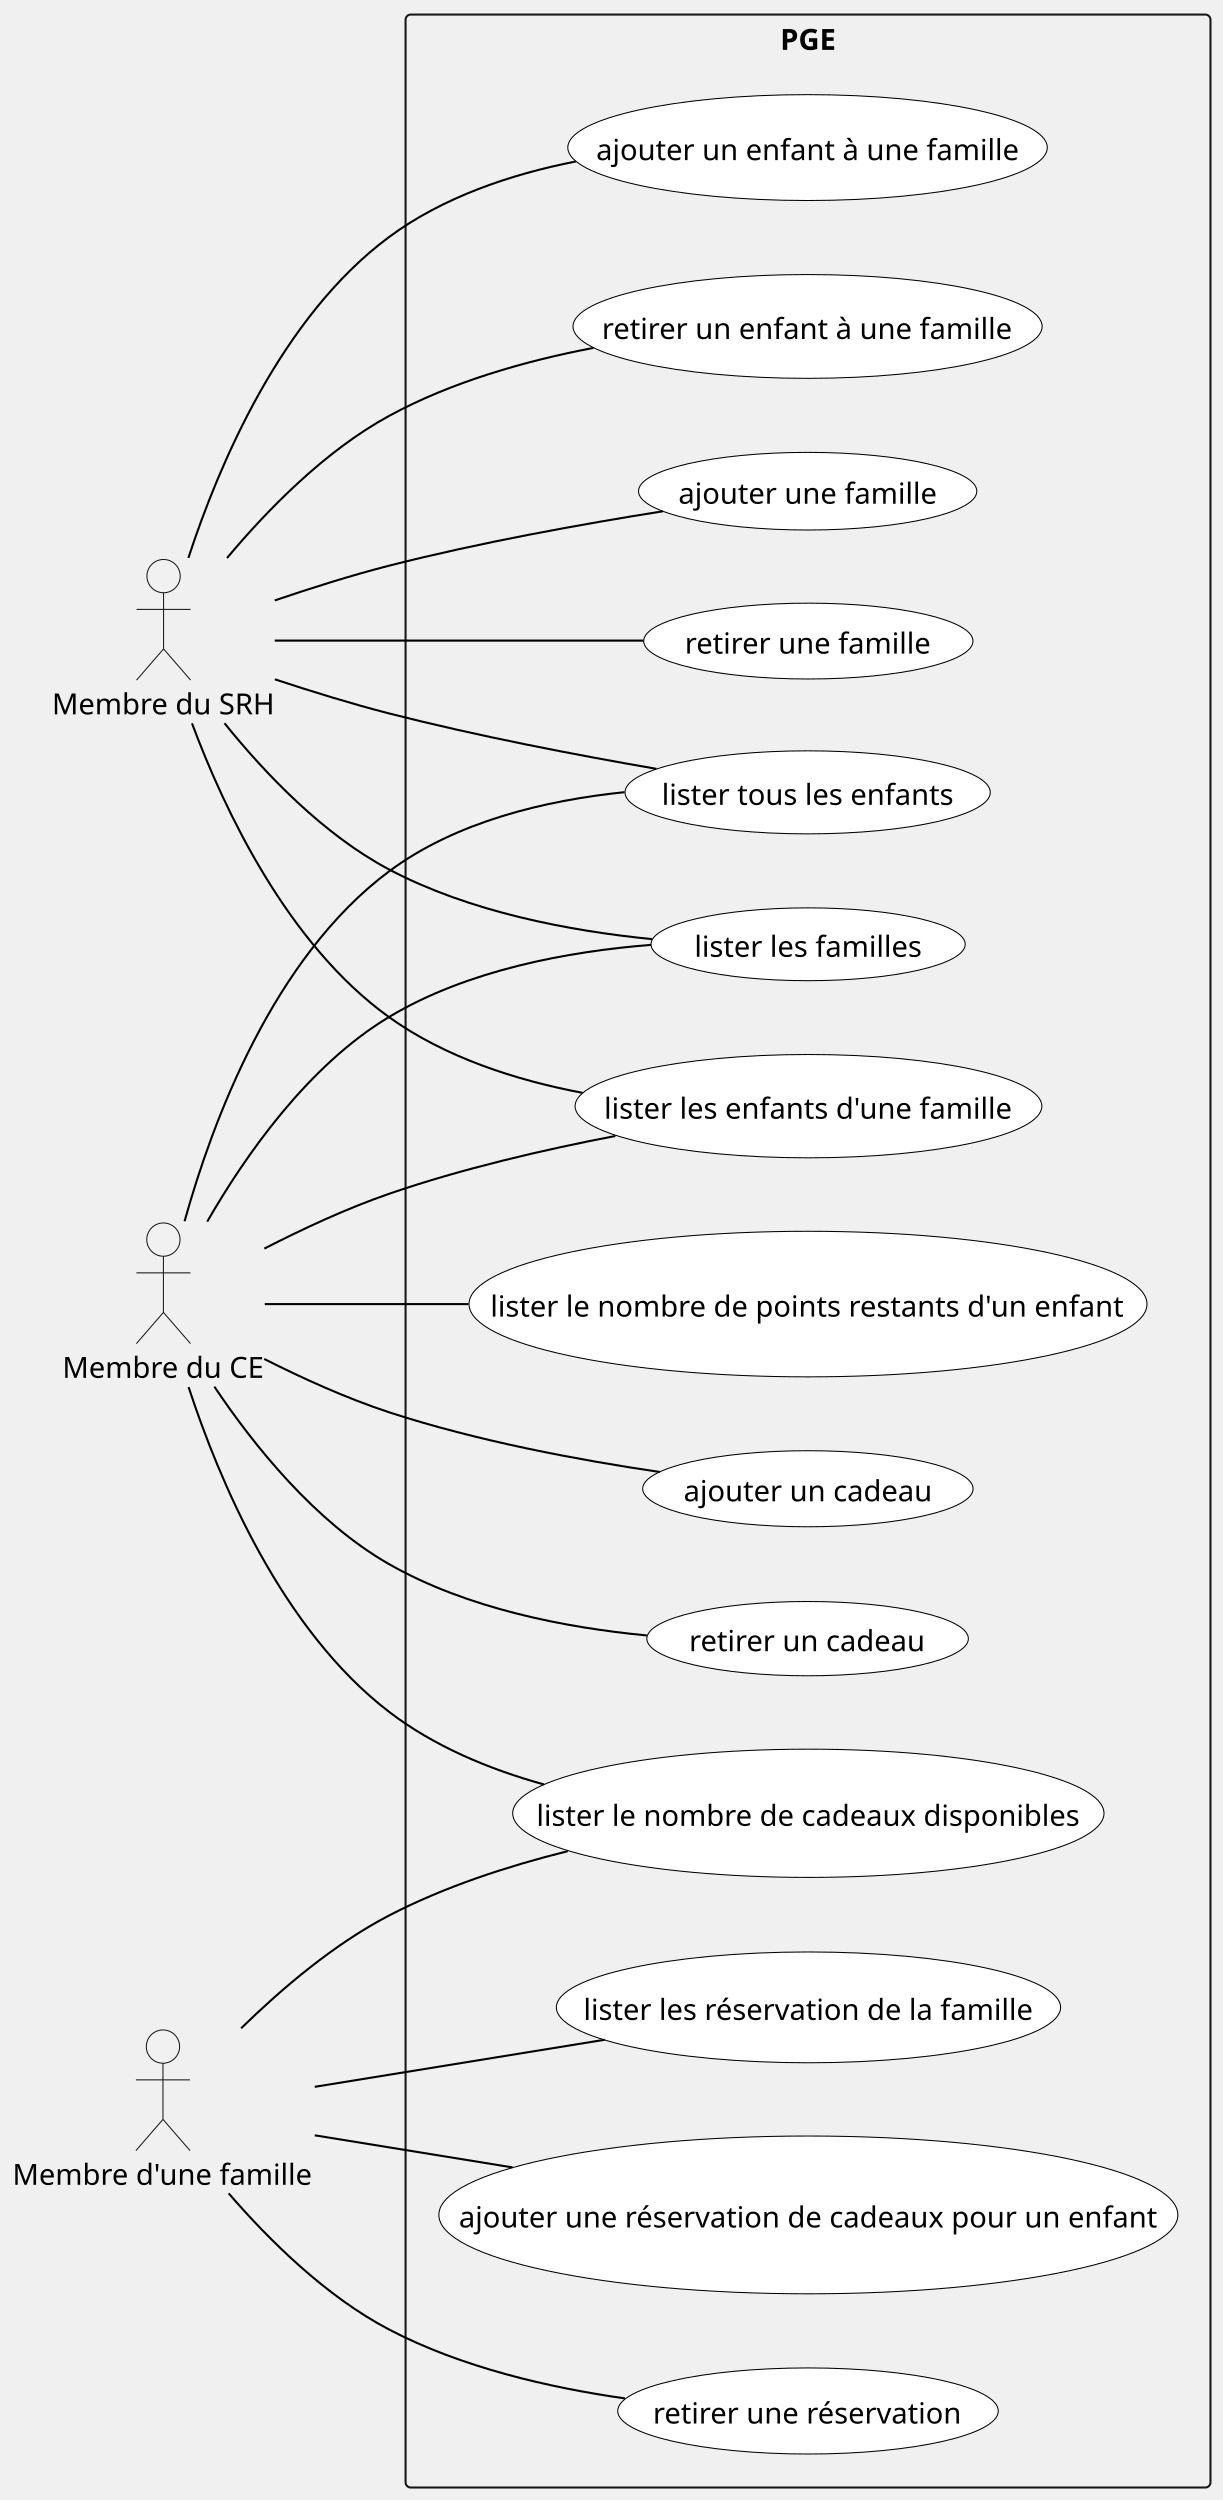
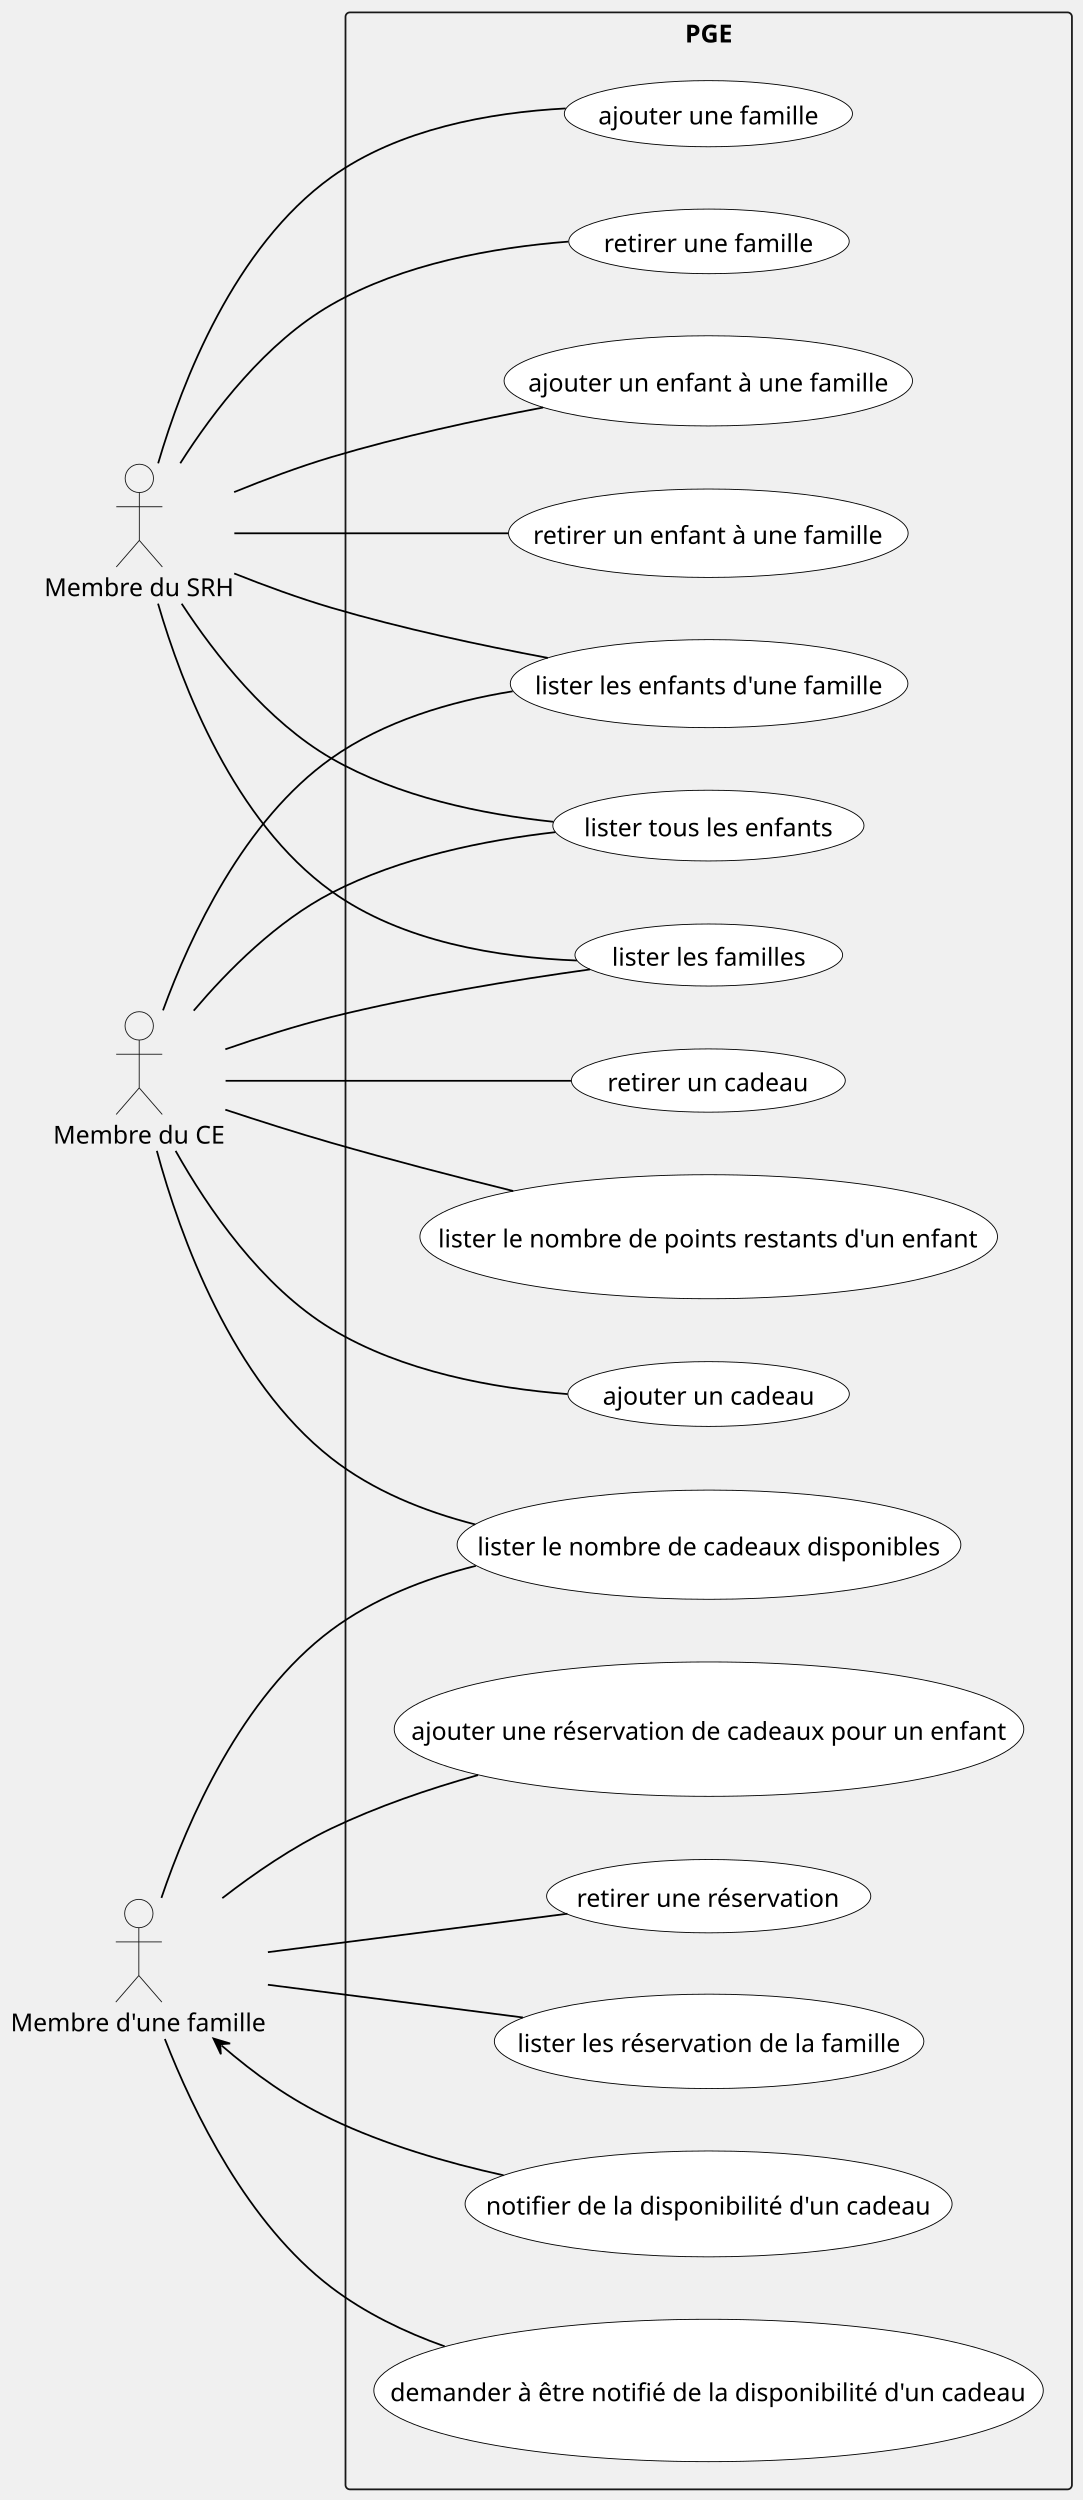
- <svg xmlns="http://www.w3.org/2000/svg" contentStyleType="text/css" data-diagram-type="DESCRIPTION" height="1202px" preserveAspectRatio="none" style="width:588px;height:1202px;background:#FFFFFF;" version="1.1" viewBox="0 0 588 1202" width="588px" zoomAndPan="magnify">
+ <svg xmlns="http://www.w3.org/2000/svg" contentStyleType="text/css" data-diagram-type="DESCRIPTION" height="1411px" preserveAspectRatio="none" style="width:611px;height:1411px;background:#FFFFFF;" version="1.1" viewBox="0 0 611 1411" width="611px" zoomAndPan="magnify">
  <defs />
  <g>
    <g class="cluster" data-entity="PGE" data-source-line="14" data-uid="ent0005" id="cluster_PGE">
-       <rect fill="none" height="1189" rx="2.5" ry="2.5" style="stroke:#181818;stroke-width:1;" width="387" x="195" y="7" />
-       <text fill="#000000" font-family="sans-serif" font-size="14" font-weight="bold" lengthAdjust="spacing" textLength="26.768" x="375.116" y="23.966">PGE</text>
+       <rect fill="none" height="1398" rx="2.5" ry="2.5" style="stroke:#181818;stroke-width:1;" width="410" x="195" y="7" />
+       <text fill="#000000" font-family="sans-serif" font-size="14" font-weight="bold" lengthAdjust="spacing" textLength="26.768" x="386.616" y="23.966">PGE</text>
    </g>
    <g class="entity" data-entity="ajouter une famille" data-source-line="15" data-uid="ent0006" id="entity_ajouter une famille">
-       <ellipse cx="388.323" cy="236.165" fill="#FFFFFF" rx="81.323" ry="18.665" style="stroke:#000000;stroke-width:0.5;" />
-       <text fill="#000000" font-family="sans-serif" font-size="14" lengthAdjust="spacing" textLength="124.291" x="326.177" y="242.199">ajouter une famille</text>
+       <ellipse cx="399.823" cy="64.165" fill="#FFFFFF" rx="81.323" ry="18.665" style="stroke:#000000;stroke-width:0.5;" />
+       <text fill="#000000" font-family="sans-serif" font-size="14" lengthAdjust="spacing" textLength="124.291" x="337.677" y="70.199">ajouter une famille</text>
    </g>
    <g class="entity" data-entity="retirer une famille" data-source-line="16" data-uid="ent0008" id="entity_retirer une famille">
-       <ellipse cx="388.653" cy="308.231" fill="#FFFFFF" rx="79.153" ry="18.231" style="stroke:#000000;stroke-width:0.5;" />
-       <text fill="#000000" font-family="sans-serif" font-size="14" lengthAdjust="spacing" textLength="118.775" x="329.265" y="314.265">retirer une famille</text>
+       <ellipse cx="400.153" cy="136.231" fill="#FFFFFF" rx="79.153" ry="18.231" style="stroke:#000000;stroke-width:0.5;" />
+       <text fill="#000000" font-family="sans-serif" font-size="14" lengthAdjust="spacing" textLength="118.775" x="340.765" y="142.265">retirer une famille</text>
    </g>
    <g class="entity" data-entity="lister les familles" data-source-line="17" data-uid="ent0010" id="entity_lister les familles">
-       <ellipse cx="388.539" cy="454.008" fill="#FFFFFF" rx="75.539" ry="17.508" style="stroke:#000000;stroke-width:0.5;" />
-       <text fill="#000000" font-family="sans-serif" font-size="14" lengthAdjust="spacing" textLength="109.354" x="333.863" y="460.042">lister les familles</text>
+       <ellipse cx="400.039" cy="539.008" fill="#FFFFFF" rx="75.539" ry="17.508" style="stroke:#000000;stroke-width:0.5;" />
+       <text fill="#000000" font-family="sans-serif" font-size="14" lengthAdjust="spacing" textLength="109.354" x="345.363" y="545.042">lister les familles</text>
    </g>
    <g class="entity" data-entity="ajouter un enfant . une famille" data-source-line="18" data-uid="ent0012" id="entity_ajouter un enfant . une famille">
-       <ellipse cx="388.269" cy="70.954" fill="#FFFFFF" rx="115.269" ry="25.454" style="stroke:#000000;stroke-width:0.5;" />
-       <text fill="#000000" font-family="sans-serif" font-size="14" lengthAdjust="spacing" textLength="203.293" x="286.623" y="76.988">ajouter un enfant à une famille</text>
+       <ellipse cx="399.769" cy="214.954" fill="#FFFFFF" rx="115.269" ry="25.454" style="stroke:#000000;stroke-width:0.5;" />
+       <text fill="#000000" font-family="sans-serif" font-size="14" lengthAdjust="spacing" textLength="203.293" x="298.123" y="220.988">ajouter un enfant à une famille</text>
    </g>
    <g class="entity" data-entity="retirer un enfant . une famille" data-source-line="19" data-uid="ent0014" id="entity_retirer un enfant . une famille">
-       <ellipse cx="388.279" cy="156.956" fill="#FFFFFF" rx="112.779" ry="24.956" style="stroke:#000000;stroke-width:0.5;" />
-       <text fill="#000000" font-family="sans-serif" font-size="14" lengthAdjust="spacing" textLength="197.777" x="289.39" y="162.99">retirer un enfant à une famille</text>
+       <ellipse cx="399.779" cy="300.956" fill="#FFFFFF" rx="112.779" ry="24.956" style="stroke:#000000;stroke-width:0.5;" />
+       <text fill="#000000" font-family="sans-serif" font-size="14" lengthAdjust="spacing" textLength="197.777" x="300.89" y="306.99">retirer un enfant à une famille</text>
    </g>
    <g class="entity" data-entity="lister les enfants d.une famille" data-source-line="20" data-uid="ent0016" id="entity_lister les enfants d.une famille">
-       <ellipse cx="388.712" cy="531.842" fill="#FFFFFF" rx="112.212" ry="24.842" style="stroke:#000000;stroke-width:0.5;" />
-       <text fill="#000000" font-family="sans-serif" font-size="14" lengthAdjust="spacing" textLength="196.517" x="290.453" y="537.876">lister les enfants d'une famille</text>
+       <ellipse cx="400.212" cy="385.842" fill="#FFFFFF" rx="112.212" ry="24.842" style="stroke:#000000;stroke-width:0.5;" />
+       <text fill="#000000" font-family="sans-serif" font-size="14" lengthAdjust="spacing" textLength="196.517" x="301.953" y="391.876">lister les enfants d'une famille</text>
    </g>
    <g class="entity" data-entity="lister tous les enfants" data-source-line="21" data-uid="ent0018" id="entity_lister tous les enfants">
-       <ellipse cx="388.317" cy="380.963" fill="#FFFFFF" rx="87.817" ry="19.963" style="stroke:#000000;stroke-width:0.5;" />
-       <text fill="#000000" font-family="sans-serif" font-size="14" lengthAdjust="spacing" textLength="140.308" x="318.163" y="386.997">lister tous les enfants</text>
+       <ellipse cx="399.817" cy="465.963" fill="#FFFFFF" rx="87.817" ry="19.963" style="stroke:#000000;stroke-width:0.5;" />
+       <text fill="#000000" font-family="sans-serif" font-size="14" lengthAdjust="spacing" textLength="140.308" x="329.663" y="471.997">lister tous les enfants</text>
    </g>
    <g class="entity" data-entity="ajouter un cadeau" data-source-line="27" data-uid="ent0023" id="entity_ajouter un cadeau">
-       <ellipse cx="388.432" cy="715.786" fill="#FFFFFF" rx="79.432" ry="18.286" style="stroke:#000000;stroke-width:0.5;" />
-       <text fill="#000000" font-family="sans-serif" font-size="14" lengthAdjust="spacing" textLength="119.49" x="328.687" y="721.82">ajouter un cadeau</text>
+       <ellipse cx="399.932" cy="786.786" fill="#FFFFFF" rx="79.432" ry="18.286" style="stroke:#000000;stroke-width:0.5;" />
+       <text fill="#000000" font-family="sans-serif" font-size="14" lengthAdjust="spacing" textLength="119.49" x="340.187" y="792.82">ajouter un cadeau</text>
    </g>
    <g class="entity" data-entity="retirer un cadeau" data-source-line="28" data-uid="ent0025" id="entity_retirer un cadeau">
-       <ellipse cx="388.296" cy="787.859" fill="#FFFFFF" rx="77.296" ry="17.859" style="stroke:#000000;stroke-width:0.5;" />
-       <text fill="#000000" font-family="sans-serif" font-size="14" lengthAdjust="spacing" textLength="113.974" x="331.309" y="793.893">retirer un cadeau</text>
+       <ellipse cx="399.796" cy="609.859" fill="#FFFFFF" rx="77.296" ry="17.859" style="stroke:#000000;stroke-width:0.5;" />
+       <text fill="#000000" font-family="sans-serif" font-size="14" lengthAdjust="spacing" textLength="113.974" x="342.809" y="615.893">retirer un cadeau</text>
    </g>
    <g class="entity" data-entity="lister le nombre de points restants d.un enfant" data-source-line="29" data-uid="ent0027" id="entity_lister le nombre de points restants d.un enfant">
-       <ellipse cx="388.492" cy="626.998" fill="#FFFFFF" rx="162.992" ry="34.998" style="stroke:#000000;stroke-width:0.5;" />
-       <text fill="#000000" font-family="sans-serif" font-size="14" lengthAdjust="spacing" textLength="305.451" x="235.767" y="633.032">lister le nombre de points restants d'un enfant</text>
+       <ellipse cx="399.992" cy="697.998" fill="#FFFFFF" rx="162.992" ry="34.998" style="stroke:#000000;stroke-width:0.5;" />
+       <text fill="#000000" font-family="sans-serif" font-size="14" lengthAdjust="spacing" textLength="305.451" x="247.267" y="704.032">lister le nombre de points restants d'un enfant</text>
    </g>
    <g class="entity" data-entity="lister le nombre de cadeaux disponibles" data-source-line="30" data-uid="ent0029" id="entity_lister le nombre de cadeaux disponibles">
-       <ellipse cx="388.651" cy="871.83" fill="#FFFFFF" rx="142.151" ry="30.83" style="stroke:#000000;stroke-width:0.5;" />
-       <text fill="#000000" font-family="sans-serif" font-size="14" lengthAdjust="spacing" textLength="261.463" x="257.92" y="877.864">lister le nombre de cadeaux disponibles</text>
+       <ellipse cx="400.151" cy="871.83" fill="#FFFFFF" rx="142.151" ry="30.83" style="stroke:#000000;stroke-width:0.5;" />
+       <text fill="#000000" font-family="sans-serif" font-size="14" lengthAdjust="spacing" textLength="261.463" x="269.42" y="877.864">lister le nombre de cadeaux disponibles</text>
    </g>
    <g class="entity" data-entity="ajouter une r.servation de cadeaux pour un enfant" data-source-line="31" data-uid="ent0031" id="entity_ajouter une r.servation de cadeaux pour un enfant">
-       <ellipse cx="388.659" cy="1064.932" fill="#FFFFFF" rx="177.659" ry="37.932" style="stroke:#000000;stroke-width:0.5;" />
-       <text fill="#000000" font-family="sans-serif" font-size="14" lengthAdjust="spacing" textLength="336.055" x="220.631" y="1070.966">ajouter une réservation de cadeaux pour un enfant</text>
+       <ellipse cx="400.159" cy="975.932" fill="#FFFFFF" rx="177.659" ry="37.932" style="stroke:#000000;stroke-width:0.5;" />
+       <text fill="#000000" font-family="sans-serif" font-size="14" lengthAdjust="spacing" textLength="336.055" x="232.131" y="981.966">ajouter une réservation de cadeaux pour un enfant</text>
    </g>
    <g class="entity" data-entity="retirer une r.servation" data-source-line="32" data-uid="ent0033" id="entity_retirer une r.servation">
-       <ellipse cx="388.488" cy="1159.197" fill="#FFFFFF" rx="91.488" ry="20.698" style="stroke:#000000;stroke-width:0.5;" />
-       <text fill="#000000" font-family="sans-serif" font-size="14" lengthAdjust="spacing" textLength="149.099" x="313.938" y="1165.232">retirer une réservation</text>
+       <ellipse cx="399.988" cy="1070.197" fill="#FFFFFF" rx="91.488" ry="20.698" style="stroke:#000000;stroke-width:0.5;" />
+       <text fill="#000000" font-family="sans-serif" font-size="14" lengthAdjust="spacing" textLength="149.099" x="325.438" y="1076.232">retirer une réservation</text>
    </g>
    <g class="entity" data-entity="lister les r.servation de la famille" data-source-line="34" data-uid="ent0036" id="entity_lister les r.servation de la famille">
-       <ellipse cx="388.715" cy="965.143" fill="#FFFFFF" rx="121.215" ry="26.643" style="stroke:#000000;stroke-width:0.5;" />
-       <text fill="#000000" font-family="sans-serif" font-size="14" lengthAdjust="spacing" textLength="216.355" x="280.538" y="971.177">lister les réservation de la famille</text>
+       <ellipse cx="400.215" cy="1152.143" fill="#FFFFFF" rx="121.215" ry="26.643" style="stroke:#000000;stroke-width:0.5;" />
+       <text fill="#000000" font-family="sans-serif" font-size="14" lengthAdjust="spacing" textLength="216.355" x="292.038" y="1158.177">lister les réservation de la famille</text>
+     </g>
+     <g class="entity" data-entity="notifier de la disponibilit. d.un cadeau" data-source-line="36" data-uid="ent0038" id="entity_notifier de la disponibilit. d.un cadeau">
+       <ellipse cx="399.928" cy="1243.886" fill="#FFFFFF" rx="137.428" ry="29.886" style="stroke:#000000;stroke-width:0.5;" />
+       <text fill="#000000" font-family="sans-serif" font-size="14" lengthAdjust="spacing" textLength="251.383" x="274.236" y="1249.919">notifier de la disponibilité d'un cadeau</text>
+     </g>
+     <g class="entity" data-entity="demander . .tre notifi. de la disponibilit. d.un cadeau" data-source-line="37" data-uid="ent0040" id="entity_demander . .tre notifi. de la disponibilit. d.un cadeau">
+       <ellipse cx="399.912" cy="1349.182" fill="#FFFFFF" rx="188.912" ry="40.182" style="stroke:#000000;stroke-width:0.5;" />
+       <text fill="#000000" font-family="sans-serif" font-size="14" lengthAdjust="spacing" textLength="359.393" x="220.215" y="1355.216">demander à être notifié de la disponibilité d'un cadeau</text>
    </g>
    <g class="entity" data-entity="RH" data-source-line="10" data-uid="ent0002" id="entity_RH">
-       <ellipse cx="78.641" cy="277" fill="#F1F1F1" rx="8" ry="8" style="stroke:#181818;stroke-width:0.5;" />
-       <path d="M78.641,285 L78.641,312 M65.641,293 L91.641,293 M78.641,312 L65.641,327 M78.641,312 L91.641,327" fill="none" style="stroke:#181818;stroke-width:0.5;" />
-       <text fill="#000000" font-family="sans-serif" font-size="14" lengthAdjust="spacing" textLength="107.282" x="25" y="343.466">Membre du SRH</text>
+       <ellipse cx="78.641" cy="270" fill="#F1F1F1" rx="8" ry="8" style="stroke:#181818;stroke-width:0.5;" />
+       <path d="M78.641,278 L78.641,305 M65.641,286 L91.641,286 M78.641,305 L65.641,320 M78.641,305 L91.641,320" fill="none" style="stroke:#181818;stroke-width:0.5;" />
+       <text fill="#000000" font-family="sans-serif" font-size="14" lengthAdjust="spacing" textLength="107.282" x="25" y="336.466">Membre du SRH</text>
    </g>
    <g class="entity" data-entity="CE" data-source-line="11" data-uid="ent0003" id="entity_CE">
-       <ellipse cx="78.573" cy="596" fill="#F1F1F1" rx="8" ry="8" style="stroke:#181818;stroke-width:0.5;" />
-       <path d="M78.573,604 L78.573,631 M65.573,612 L91.573,612 M78.573,631 L65.573,646 M78.573,631 L91.573,646" fill="none" style="stroke:#181818;stroke-width:0.5;" />
-       <text fill="#000000" font-family="sans-serif" font-size="14" lengthAdjust="spacing" textLength="97.146" x="30" y="662.466">Membre du CE</text>
+       <ellipse cx="78.573" cy="579" fill="#F1F1F1" rx="8" ry="8" style="stroke:#181818;stroke-width:0.5;" />
+       <path d="M78.573,587 L78.573,614 M65.573,595 L91.573,595 M78.573,614 L65.573,629 M78.573,614 L91.573,629" fill="none" style="stroke:#181818;stroke-width:0.5;" />
+       <text fill="#000000" font-family="sans-serif" font-size="14" lengthAdjust="spacing" textLength="97.146" x="30" y="645.466">Membre du CE</text>
    </g>
    <g class="entity" data-entity="Famille" data-source-line="12" data-uid="ent0004" id="entity_Famille">
-       <ellipse cx="78.352" cy="984" fill="#F1F1F1" rx="8" ry="8" style="stroke:#181818;stroke-width:0.5;" />
-       <path d="M78.352,992 L78.352,1019 M65.352,1000 L91.352,1000 M78.352,1019 L65.352,1034 M78.352,1019 L91.352,1034" fill="none" style="stroke:#181818;stroke-width:0.5;" />
-       <text fill="#000000" font-family="sans-serif" font-size="14" lengthAdjust="spacing" textLength="144.703" x="6" y="1050.466">Membre d'une famille</text>
+       <ellipse cx="78.352" cy="1080" fill="#F1F1F1" rx="8" ry="8" style="stroke:#181818;stroke-width:0.5;" />
+       <path d="M78.352,1088 L78.352,1115 M65.352,1096 L91.352,1096 M78.352,1115 L65.352,1130 M78.352,1115 L91.352,1130" fill="none" style="stroke:#181818;stroke-width:0.5;" />
+       <text fill="#000000" font-family="sans-serif" font-size="14" lengthAdjust="spacing" textLength="144.703" x="6" y="1146.466">Membre d'une famille</text>
    </g>
    <g class="link" data-entity-1="RH" data-entity-2="ajouter une famille" data-source-line="15" data-uid="lnk7" id="link_RH_ajouter une famille">
-       <path d="M132.08,288.69 C149.41,282.79 168.89,276.63 187,272 C230.34,260.91 279.81,251.99 318.76,245.81" fill="none" id="RH-ajouter une famille" style="stroke:#000000;stroke-width:1;" />
+       <path d="M89.26,261.5 C102.91,215.04 132.4,139.3 187,100 C224.95,72.68 276.51,63.48 319.28,61.2" fill="none" id="RH-ajouter une famille" style="stroke:#000000;stroke-width:1;" />
    </g>
    <g class="link" data-entity-1="RH" data-entity-2="retirer une famille" data-source-line="16" data-uid="lnk9" id="link_RH_retirer une famille">
-       <path d="M132.1,308 C180.81,308 253.88,308 309.4,308" fill="none" id="RH-retirer une famille" style="stroke:#000000;stroke-width:1;" />
+       <path d="M101.75,261.47 C120.53,231.93 150.23,193.15 187,172 C227.37,148.77 278.73,139.63 320.8,136.37" fill="none" id="RH-retirer une famille" style="stroke:#000000;stroke-width:1;" />
    </g>
    <g class="link" data-entity-1="RH" data-entity-2="lister les familles" data-source-line="17" data-uid="lnk11" id="link_RH_lister les familles">
-       <path d="M107.93,347.72 C127.41,371.89 155.38,401.25 187,418 C225.75,438.53 274,447.62 313.46,451.53" fill="none" id="RH-lister les familles" style="stroke:#000000;stroke-width:1;" />
+       <path d="M89.2,340.7 C102.8,387.37 132.23,463.49 187,503 C226.81,531.72 281.66,540.44 325.6,542.12" fill="none" id="RH-lister les familles" style="stroke:#000000;stroke-width:1;" />
    </g>
    <g class="link" data-entity-1="RH" data-entity-2="ajouter un enfant . une famille" data-source-line="18" data-uid="lnk13" id="link_RH_ajouter un enfant . une famille">
-       <path d="M90.58,268.25 C105.16,223.61 135.19,152.42 187,114 C212.88,94.81 245.52,83.81 276.9,77.62" fill="none" id="RH-ajouter un enfant à une famille" style="stroke:#000000;stroke-width:1;" />
+       <path d="M132.14,277.74 C149.39,270.72 168.8,263.44 187,258 C225.59,246.47 269.06,237.05 306.54,230" fill="none" id="RH-ajouter un enfant à une famille" style="stroke:#000000;stroke-width:1;" />
    </g>
    <g class="link" data-entity-1="RH" data-entity-2="retirer un enfant . une famille" data-source-line="19" data-uid="lnk15" id="link_RH_retirer un enfant . une famille">
-       <path d="M109.15,268.3 C128.72,244.92 156.35,216.73 187,200 C216.92,183.67 252.51,173.54 285.34,167.26" fill="none" id="RH-retirer un enfant à une famille" style="stroke:#000000;stroke-width:1;" />
+       <path d="M132.26,301 C174.18,301 234.28,301 286.83,301" fill="none" id="RH-retirer un enfant à une famille" style="stroke:#000000;stroke-width:1;" />
    </g>
    <g class="link" data-entity-1="RH" data-entity-2="lister les enfants d.une famille" data-source-line="20" data-uid="lnk17" id="link_RH_lister les enfants d.une famille">
-       <path d="M92.31,347.78 C107.9,389.58 138.32,454.02 187,489 C213.96,508.37 247.88,519.34 280.12,525.45" fill="none" id="RH-lister les enfants d'une famille" style="stroke:#000000;stroke-width:1;" />
+       <path d="M132.18,323.67 C149.43,330.53 168.84,337.65 187,343 C226.54,354.64 271.14,364.2 309.2,371.33" fill="none" id="RH-lister les enfants d'une famille" style="stroke:#000000;stroke-width:1;" />
    </g>
    <g class="link" data-entity-1="RH" data-entity-2="lister tous les enfants" data-source-line="21" data-uid="lnk19" id="link_RH_lister tous les enfants">
-       <path d="M132.14,326.62 C149.48,332.35 168.94,338.37 187,343 C229.21,353.82 277.15,363.02 315.56,369.65" fill="none" id="RH-lister tous les enfants" style="stroke:#000000;stroke-width:1;" />
+       <path d="M102.53,340.73 C121.45,369.64 150.96,407.23 187,428 C224.74,449.75 272.04,459.58 312.37,463.82" fill="none" id="RH-lister tous les enfants" style="stroke:#000000;stroke-width:1;" />
    </g>
    <g class="link" data-entity-1="CE" data-entity-2="lister tous les enfants" data-source-line="23" data-uid="lnk20" id="link_CE_lister tous les enfants">
-       <path d="M88.75,587.17 C102.03,539.39 131.27,460.54 187,419 C219.24,394.97 262.3,384.78 300.26,380.88" fill="none" id="CE-lister tous les enfants" style="stroke:#000000;stroke-width:1;" />
+       <path d="M109.33,570.42 C128.87,547.39 156.39,519.85 187,504 C225.76,483.92 273.27,474.26 313.47,469.68" fill="none" id="CE-lister tous les enfants" style="stroke:#000000;stroke-width:1;" />
    </g>
    <g class="link" data-entity-1="CE" data-entity-2="lister les familles" data-source-line="24" data-uid="lnk21" id="link_CE_lister les familles">
-       <path d="M99.63,587.36 C117.95,555.51 148.08,512.38 187,489 C224.71,466.35 273.16,457.45 312.99,454.29" fill="none" id="CE-lister les familles" style="stroke:#000000;stroke-width:1;" />
+       <path d="M127.18,592.21 C145.67,585.8 167.13,578.93 187,574 C235.33,562 290.91,553 333.03,547.13" fill="none" id="CE-lister les familles" style="stroke:#000000;stroke-width:1;" />
    </g>
    <g class="link" data-entity-1="CE" data-entity-2="lister les enfants d.une famille" data-source-line="25" data-uid="lnk22" id="link_CE_lister les enfants d.une famille">
-       <path d="M127.09,600.33 C145.38,590.94 166.74,580.99 187,574 C221.8,561.99 261.23,552.83 295.86,546.17" fill="none" id="CE-lister les enfants d'une famille" style="stroke:#000000;stroke-width:1;" />
+       <path d="M92,570.24 C107.4,528.1 137.74,462.9 187,428 C216.62,407.01 254.13,395.89 289.34,390.17" fill="none" id="CE-lister les enfants d'une famille" style="stroke:#000000;stroke-width:1;" />
    </g>
    <g class="link" data-entity-1="CE" data-entity-2="ajouter un cadeau" data-source-line="27" data-uid="lnk24" id="link_CE_ajouter un cadeau">
-       <path d="M127.05,653.4 C145.34,662.64 166.71,672.35 187,679 C229.22,692.83 278.23,701.99 317.22,707.74" fill="none" id="CE-ajouter un cadeau" style="stroke:#000000;stroke-width:1;" />
+       <path d="M99.12,649.56 C117.33,681.93 147.55,726.12 187,750 C226.87,774.14 278.23,783.54 320.41,786.83" fill="none" id="CE-ajouter un cadeau" style="stroke:#000000;stroke-width:1;" />
    </g>
    <g class="link" data-entity-1="CE" data-entity-2="retirer un cadeau" data-source-line="28" data-uid="lnk26" id="link_CE_retirer un cadeau">
-       <path d="M103.07,666.7 C122.08,695.07 151.46,731.69 187,752 C224.46,773.4 271.75,782.58 311,786.33" fill="none" id="CE-retirer un cadeau" style="stroke:#000000;stroke-width:1;" />
+       <path d="M127.33,610 C178.86,610 261.61,610 322.26,610" fill="none" id="CE-retirer un cadeau" style="stroke:#000000;stroke-width:1;" />
    </g>
    <g class="link" data-entity-1="CE" data-entity-2="lister le nombre de points restants d.un enfant" data-source-line="29" data-uid="lnk28" id="link_CE_lister le nombre de points restants d.un enfant">
-       <path d="M127.29,627 C154.15,627 189.43,627 225.3,627" fill="none" id="CE-lister le nombre de points restants d'un enfant" style="stroke:#000000;stroke-width:1;" />
+       <path d="M127.17,626.31 C145.76,632.46 167.29,639.33 187,645 C220.18,654.54 256.56,663.99 289.67,672.21" fill="none" id="CE-lister le nombre de points restants d'un enfant" style="stroke:#000000;stroke-width:1;" />
    </g>
    <g class="link" data-entity-1="CE" data-entity-2="lister le nombre de cadeaux disponibles" data-source-line="30" data-uid="lnk30" id="link_CE_lister le nombre de cadeaux disponibles">
-       <path d="M90.67,666.89 C105.32,711.73 135.42,783.43 187,823 C208.61,839.58 235.06,850.63 261.57,857.98" fill="none" id="CE-lister le nombre de cadeaux disponibles" style="stroke:#000000;stroke-width:1;" />
+       <path d="M88.52,649.54 C101.69,697.99 130.95,779.02 187,823 C210.33,841.3 239.29,852.99 268.22,860.4" fill="none" id="CE-lister le nombre de cadeaux disponibles" style="stroke:#000000;stroke-width:1;" />
    </g>
    <g class="link" data-entity-1="Famille" data-entity-2="ajouter une r.servation de cadeaux pour un enfant" data-source-line="31" data-uid="lnk32" id="link_Famille_ajouter une r.servation de cadeaux pour un enfant">
-       <path d="M151.32,1026.66 C179.76,1031.28 213.49,1036.75 246.43,1042.1" fill="none" id="Famille-ajouter une réservation de cadeaux pour un enfant" style="stroke:#000000;stroke-width:1;" />
+       <path d="M125.47,1071.31 C143.66,1057.23 165.37,1042.34 187,1032 C212.84,1019.64 241.81,1009.71 269.83,1001.85" fill="none" id="Famille-ajouter une réservation de cadeaux pour un enfant" style="stroke:#000000;stroke-width:1;" />
    </g>
    <g class="link" data-entity-1="Famille" data-entity-2="retirer une r.servation" data-source-line="32" data-uid="lnk34" id="link_Famille_retirer une r.servation">
-       <path d="M109.94,1054.56 C129.5,1077.22 156.85,1104.19 187,1120 C221.7,1138.19 263.81,1147.95 300.45,1153.16" fill="none" id="Famille-retirer une réservation" style="stroke:#000000;stroke-width:1;" />
+       <path d="M151.2,1101.8 C201.43,1095.35 268.54,1086.74 320.26,1080.1" fill="none" id="Famille-retirer une réservation" style="stroke:#000000;stroke-width:1;" />
    </g>
    <g class="link" data-entity-1="Famille" data-entity-2="lister le nombre de cadeaux disponibles" data-source-line="33" data-uid="lnk35" id="link_Famille_lister le nombre de cadeaux disponibles">
-       <path d="M115.93,975.21 C135.33,956.23 160.6,934.71 187,921 C213.47,907.25 243.93,897.26 272.98,890.04" fill="none" id="Famille-lister le nombre de cadeaux disponibles" style="stroke:#000000;stroke-width:1;" />
+       <path d="M91.1,1071.17 C106.01,1027.26 136.2,957.86 187,920 C210.68,902.36 239.69,891.01 268.56,883.77" fill="none" id="Famille-lister le nombre de cadeaux disponibles" style="stroke:#000000;stroke-width:1;" />
    </g>
    <g class="link" data-entity-1="Famille" data-entity-2="lister les r.servation de la famille" data-source-line="34" data-uid="lnk37" id="link_Famille_lister les r.servation de la famille">
-       <path d="M151.32,1003.34 C192.83,996.6 245.6,988.04 290.73,980.71" fill="none" id="Famille-lister les réservation de la famille" style="stroke:#000000;stroke-width:1;" />
+       <path d="M151.2,1120.2 C193.61,1125.64 248.06,1132.63 295.11,1138.67" fill="none" id="Famille-lister les réservation de la famille" style="stroke:#000000;stroke-width:1;" />
+     </g>
+     <g class="link" data-entity-1="Famille" data-entity-2="notifier de la disponibilit. d.un cadeau" data-source-line="36" data-uid="lnk39" id="link_Famille_notifier de la disponibilit. d.un cadeau">
+       <path d="M124.999,1154.432 C143.929,1170.712 162.96,1184.51 187,1196 C217.13,1210.4 251.77,1220.58 284.19,1227.74" fill="none" id="Famille-backto-notifier de la disponibilité d'un cadeau" style="stroke:#000000;stroke-width:1;" />
+       <polygon fill="#000000" points="120.45,1150.52,124.665,1159.421,124.241,1153.78,129.882,1153.356,120.45,1150.52" style="stroke:#000000;stroke-width:1;" />
+     </g>
+     <g class="link" data-entity-1="Famille" data-entity-2="demander . .tre notifi. de la disponibilit. d.un cadeau" data-source-line="37" data-uid="lnk41" id="link_Famille_demander . .tre notifi. de la disponibilit. d.un cadeau">
+       <path d="M93.05,1150.8 C109.09,1191.95 139.76,1255.11 187,1291 C205.91,1305.37 228.16,1316.18 251.01,1324.31" fill="none" id="Famille-demander à être notifié de la disponibilité d'un cadeau" style="stroke:#000000;stroke-width:1;" />
    </g>
  </g>
</svg>
